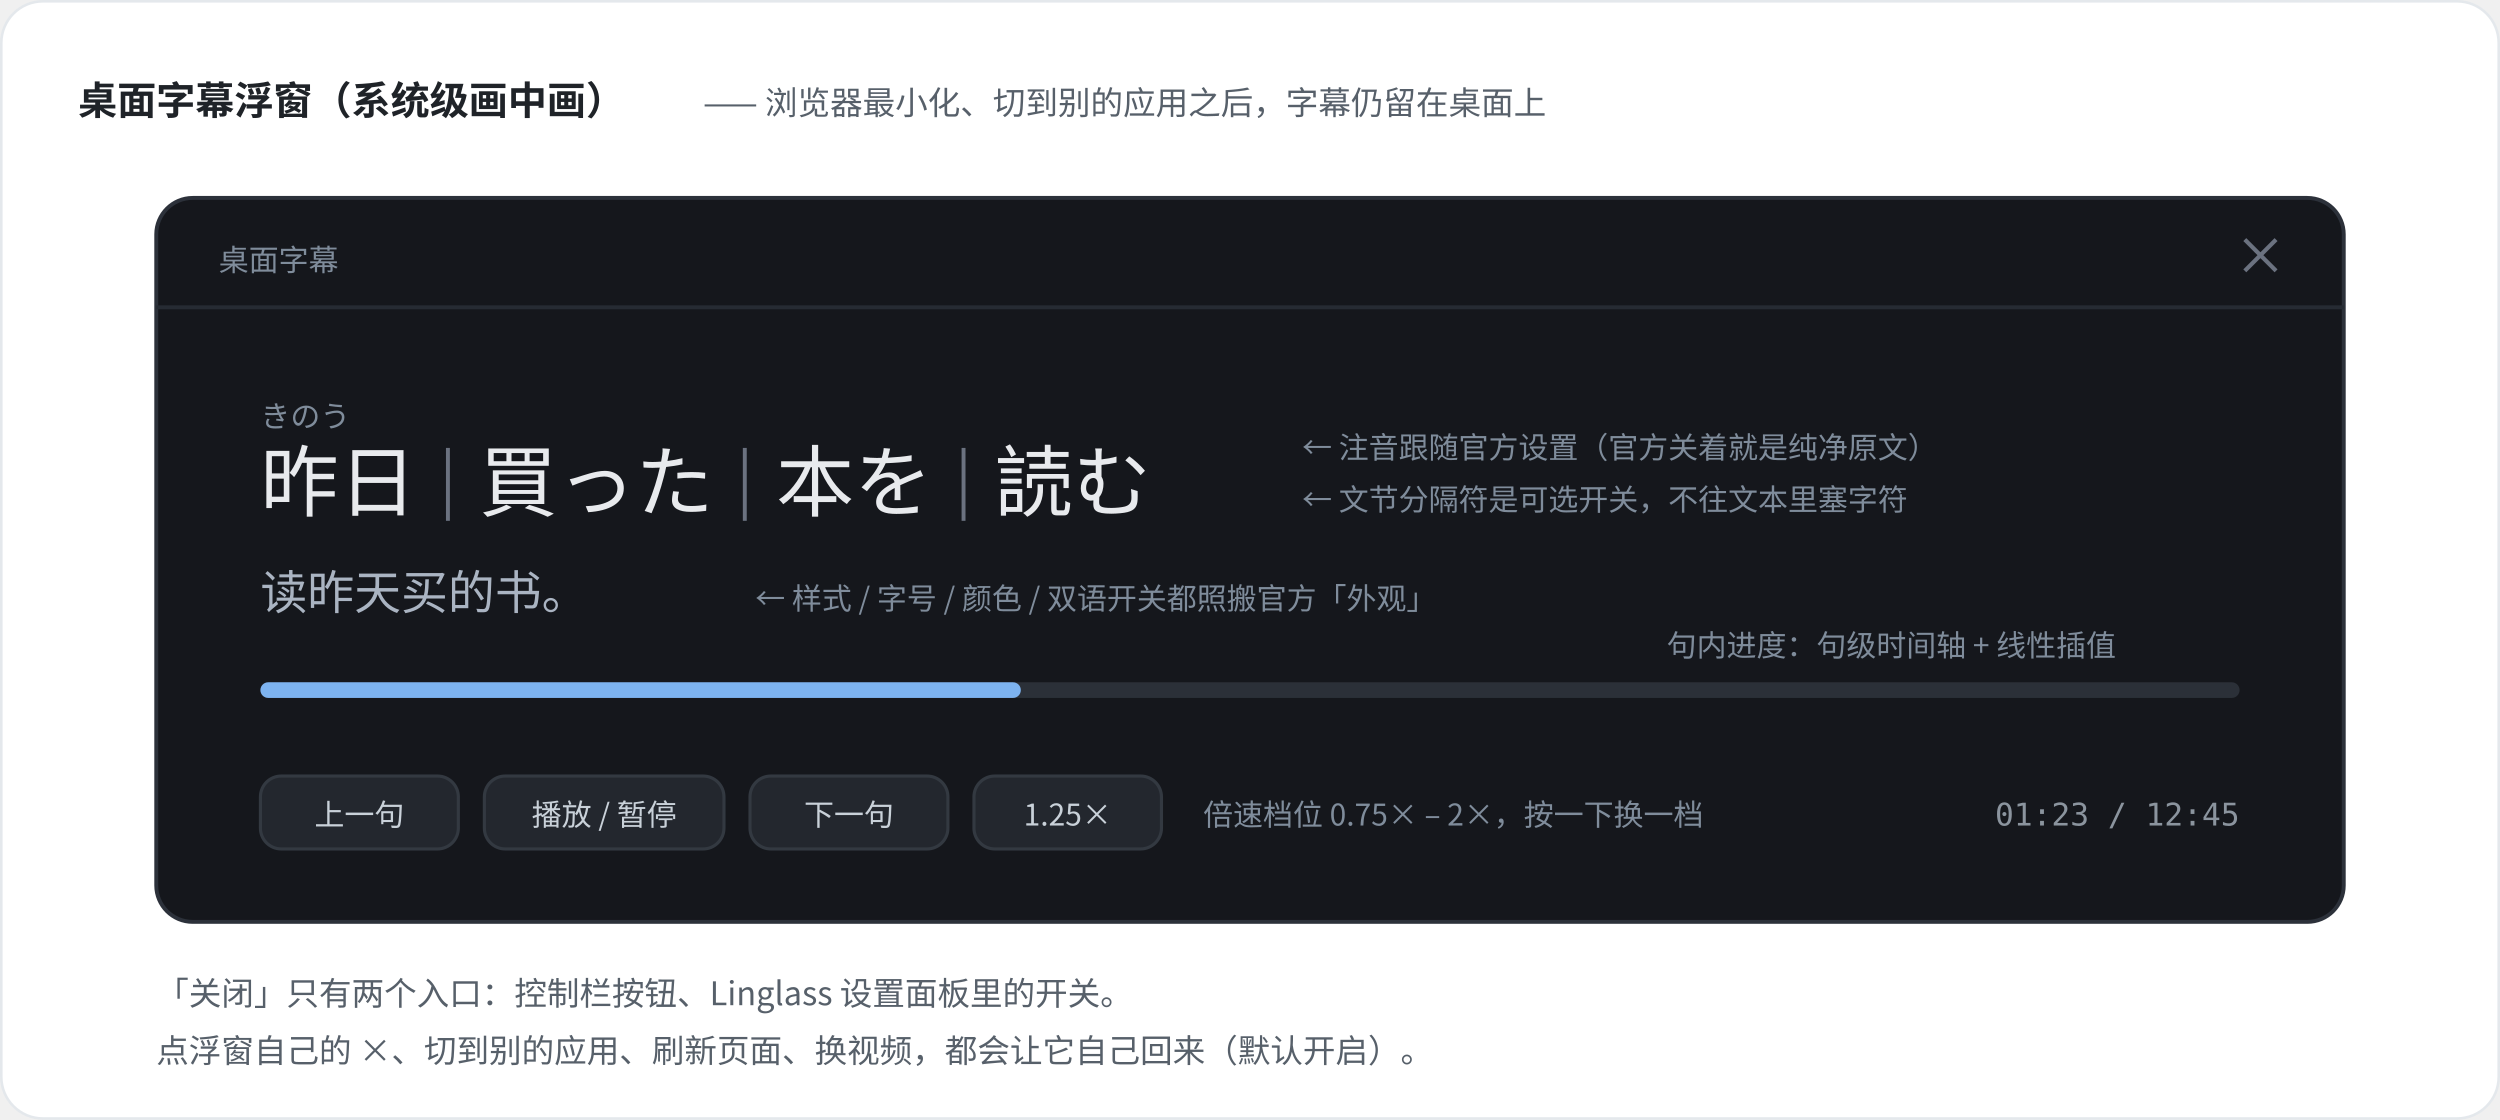
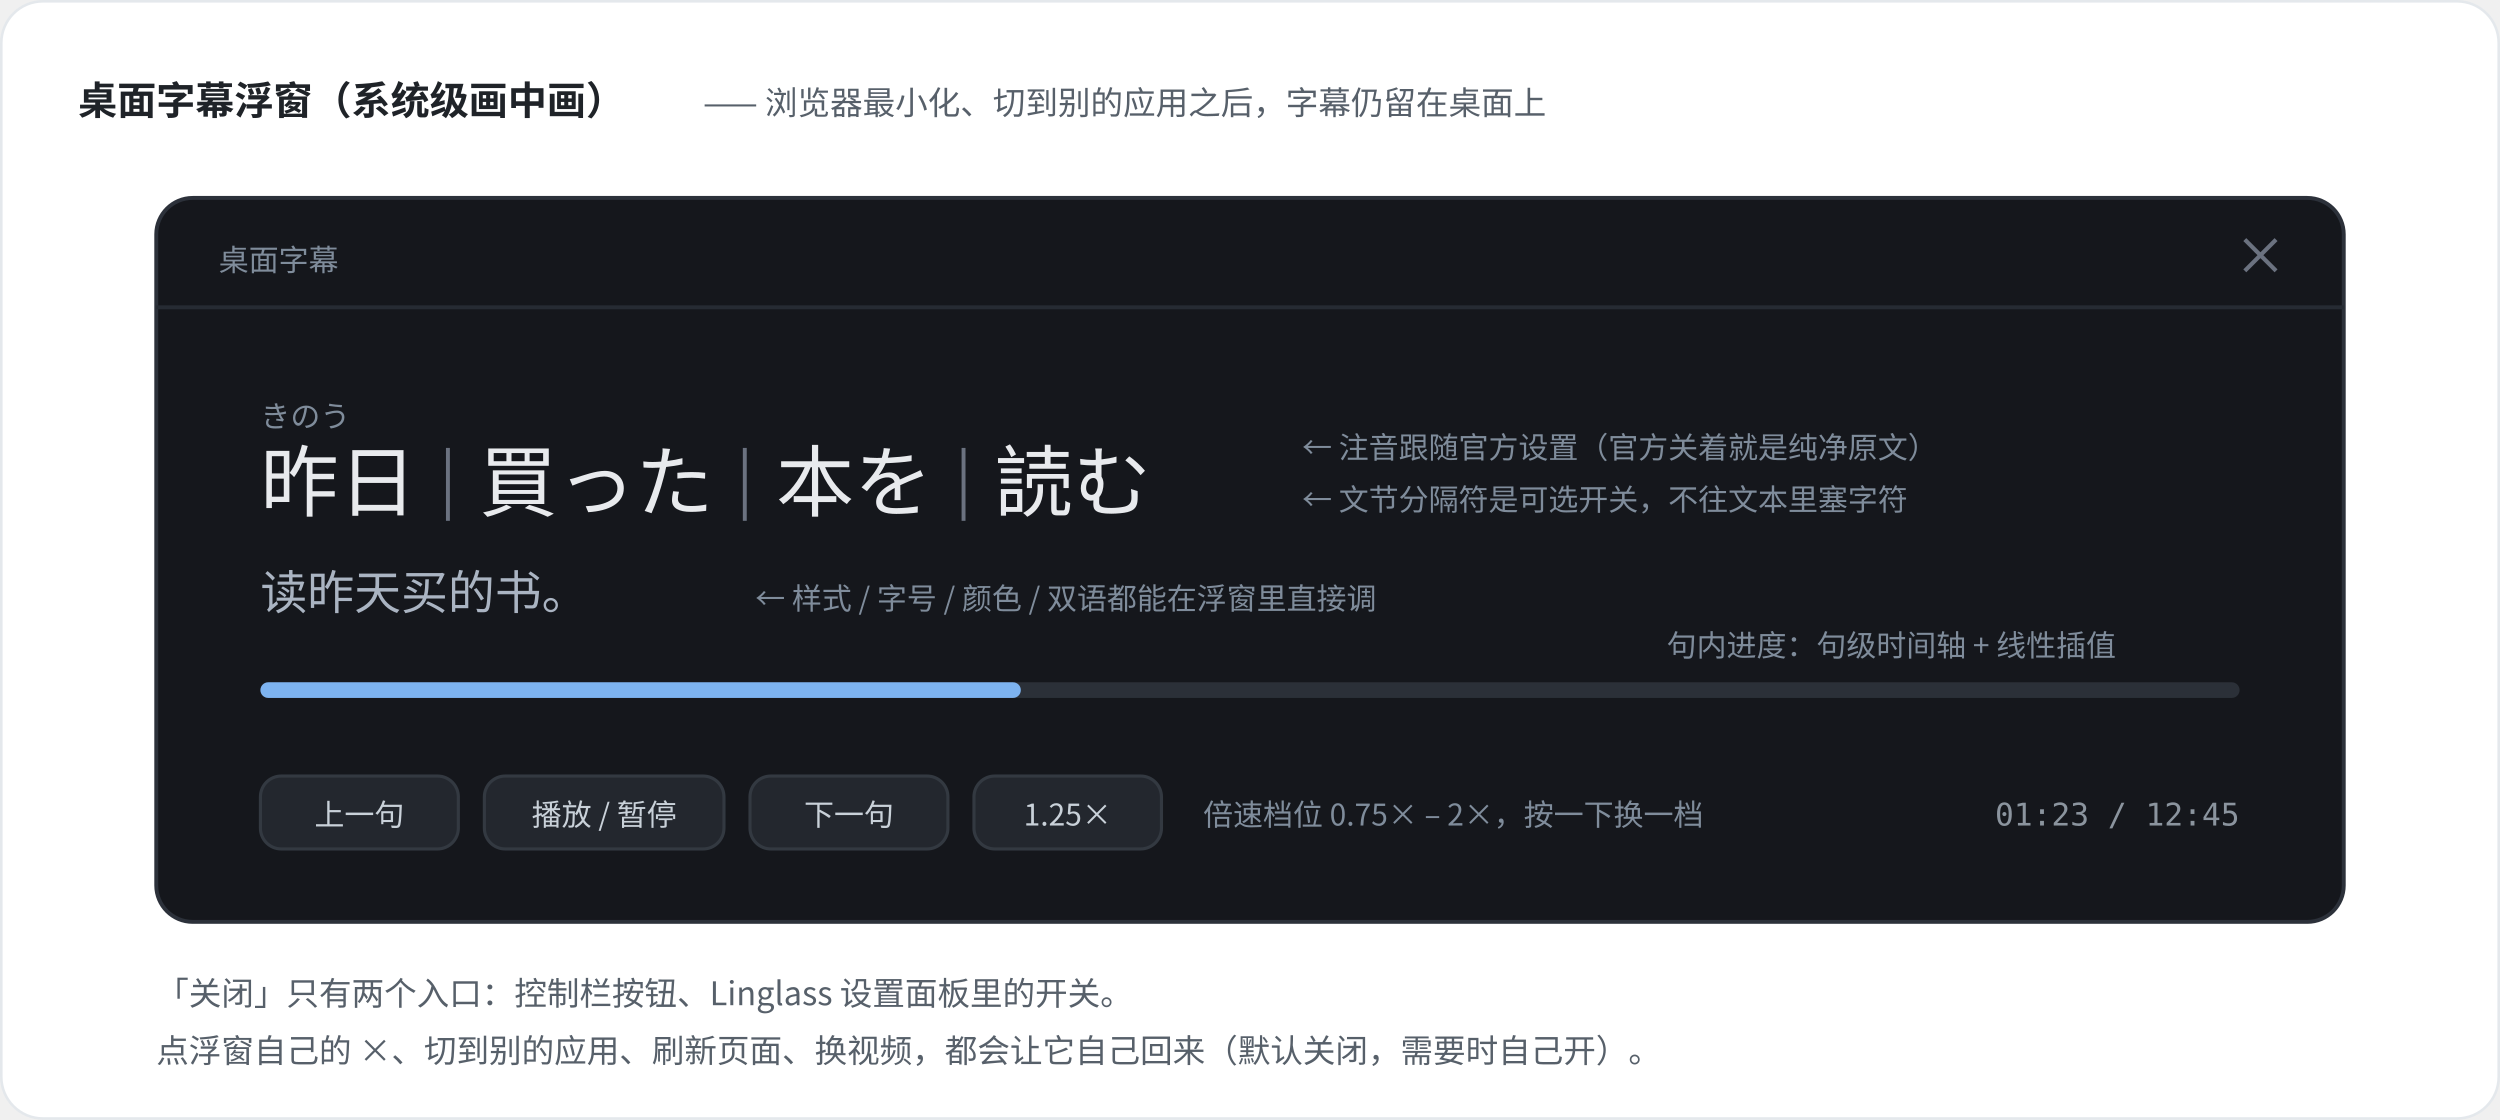
<svg xmlns="http://www.w3.org/2000/svg" width="960" height="430" viewBox="0 0 960 430" role="img" aria-label="桌面字幕浮窗示意：双语字幕、可选文节分隔符、句内进度条与播放控制栏">
  <style>
    text { font-family: "PingFang SC", "Hiragino Sans GB", "Microsoft YaHei",
           "Noto Sans CJK SC", system-ui, sans-serif; }
    .t    { font-size: 15px; font-weight: 600; fill: #1f2328; }
    .note { font-size: 12.5px; fill: #57606a; }
    .bar  { fill: #15171c; stroke: #2c313a; stroke-width: 1.5; }
    .tip  { font-size: 11.5px; fill: #7f8c9b; }
    .btn  { fill: #23272e; stroke: #333941; stroke-width: 1.2; }
    .bt   { font-size: 11.5px; fill: #c9d1d9; }
    .time { font-family: ui-monospace, SFMono-Regular, Menlo, Consolas, monospace;
            font-size: 12px; fill: #8b949e; }
  </style>
  <rect x="0.5" y="0.5" width="959" height="429" rx="16" fill="#ffffff" stroke="#e4e8ec" />
  <text class="t" x="30" y="44">桌面字幕浮窗（系统级画中画）</text>
  <text class="note" x="270" y="44">—— 浏览器最小化、切到别的应用之后，字幕仍留在桌面上</text>
  <rect class="bar" x="60" y="76" width="840" height="278" rx="14" />
  <text class="tip" x="84" y="104">桌面字幕</text>
  <path d="M862 92 L874 104 M874 92 L862 104" stroke="#6b7280" stroke-width="1.6" fill="none" />
  <line x1="60" y1="118" x2="900" y2="118" stroke="#262b33" stroke-width="1.5" />
  <text class="tip" x="100" y="164">きのう</text>
  <text x="100" y="196" font-size="30" fill="#e8eaed">昨日</text>
  <line x1="172" y1="172" x2="172" y2="200" stroke="#6b7280" stroke-width="1.5" />
  <text x="184" y="196" font-size="30" fill="#e8eaed">買った</text>
  <line x1="286" y1="172" x2="286" y2="200" stroke="#6b7280" stroke-width="1.5" />
  <text x="298" y="196" font-size="30" fill="#e8eaed">本を</text>
  <line x1="370" y1="172" x2="370" y2="200" stroke="#6b7280" stroke-width="1.5" />
  <text x="382" y="196" font-size="30" fill="#e8eaed">読む</text>
  <text class="tip" x="500" y="176">← 注音跟随官方设置（官方关着就是纯净原文）</text>
  <text class="tip" x="500" y="196">← 文节分隔符是可选开关，不往文本里塞字符</text>
  <text x="100" y="234" font-size="18" fill="#aab4c2">读昨天买的书。</text>
-   <text class="tip" x="290" y="234">← 样式 / 字号 / 颜色 / 双语开关都照搬官方「外观」</text>
+   <text class="tip" x="290" y="234">← 样式 / 字号 / 颜色 / 双语都能在浮窗里直接调</text>
  <text class="tip" x="640" y="252">句内进度：句级时间轴 + 线性插值</text>
  <rect x="100" y="262" width="760" height="6" rx="3" fill="#2b3038" />
  <rect x="100" y="262" width="292" height="6" rx="3" fill="#7db3f0" />
  <rect class="btn" x="100" y="298" width="76" height="28" rx="8" />
  <text class="bt" x="138" y="317" text-anchor="middle">上一句</text>
  <rect class="btn" x="186" y="298" width="92" height="28" rx="8" />
  <text class="bt" x="232" y="317" text-anchor="middle">播放 / 暂停</text>
  <rect class="btn" x="288" y="298" width="76" height="28" rx="8" />
  <text class="bt" x="326" y="317" text-anchor="middle">下一句</text>
  <rect class="btn" x="374" y="298" width="72" height="28" rx="8" />
  <text class="bt" x="410" y="317" text-anchor="middle">1.25×</text>
  <text class="tip" x="462" y="317">倍速档位 0.75× – 2×，按一下换一档</text>
  <text class="time" x="860" y="317" text-anchor="end">01:23 / 12:45</text>
  <text class="note" x="60" y="386">「关闭」只有两个入口：控制栏按钮、Linglass 设置面板里的开关。</text>
-   <text class="note" x="60" y="408">点浮窗自己的 ×、切到别的应用、刷新页面、换视频，都会让它自己回来（默认开启）。</text>
+   <text class="note" x="60" y="408">点浮窗自己的 ×、切到别的应用、刷新页面、换视频，都会让它自己回来（默认关闭，需要时自己开）。</text>
</svg>
